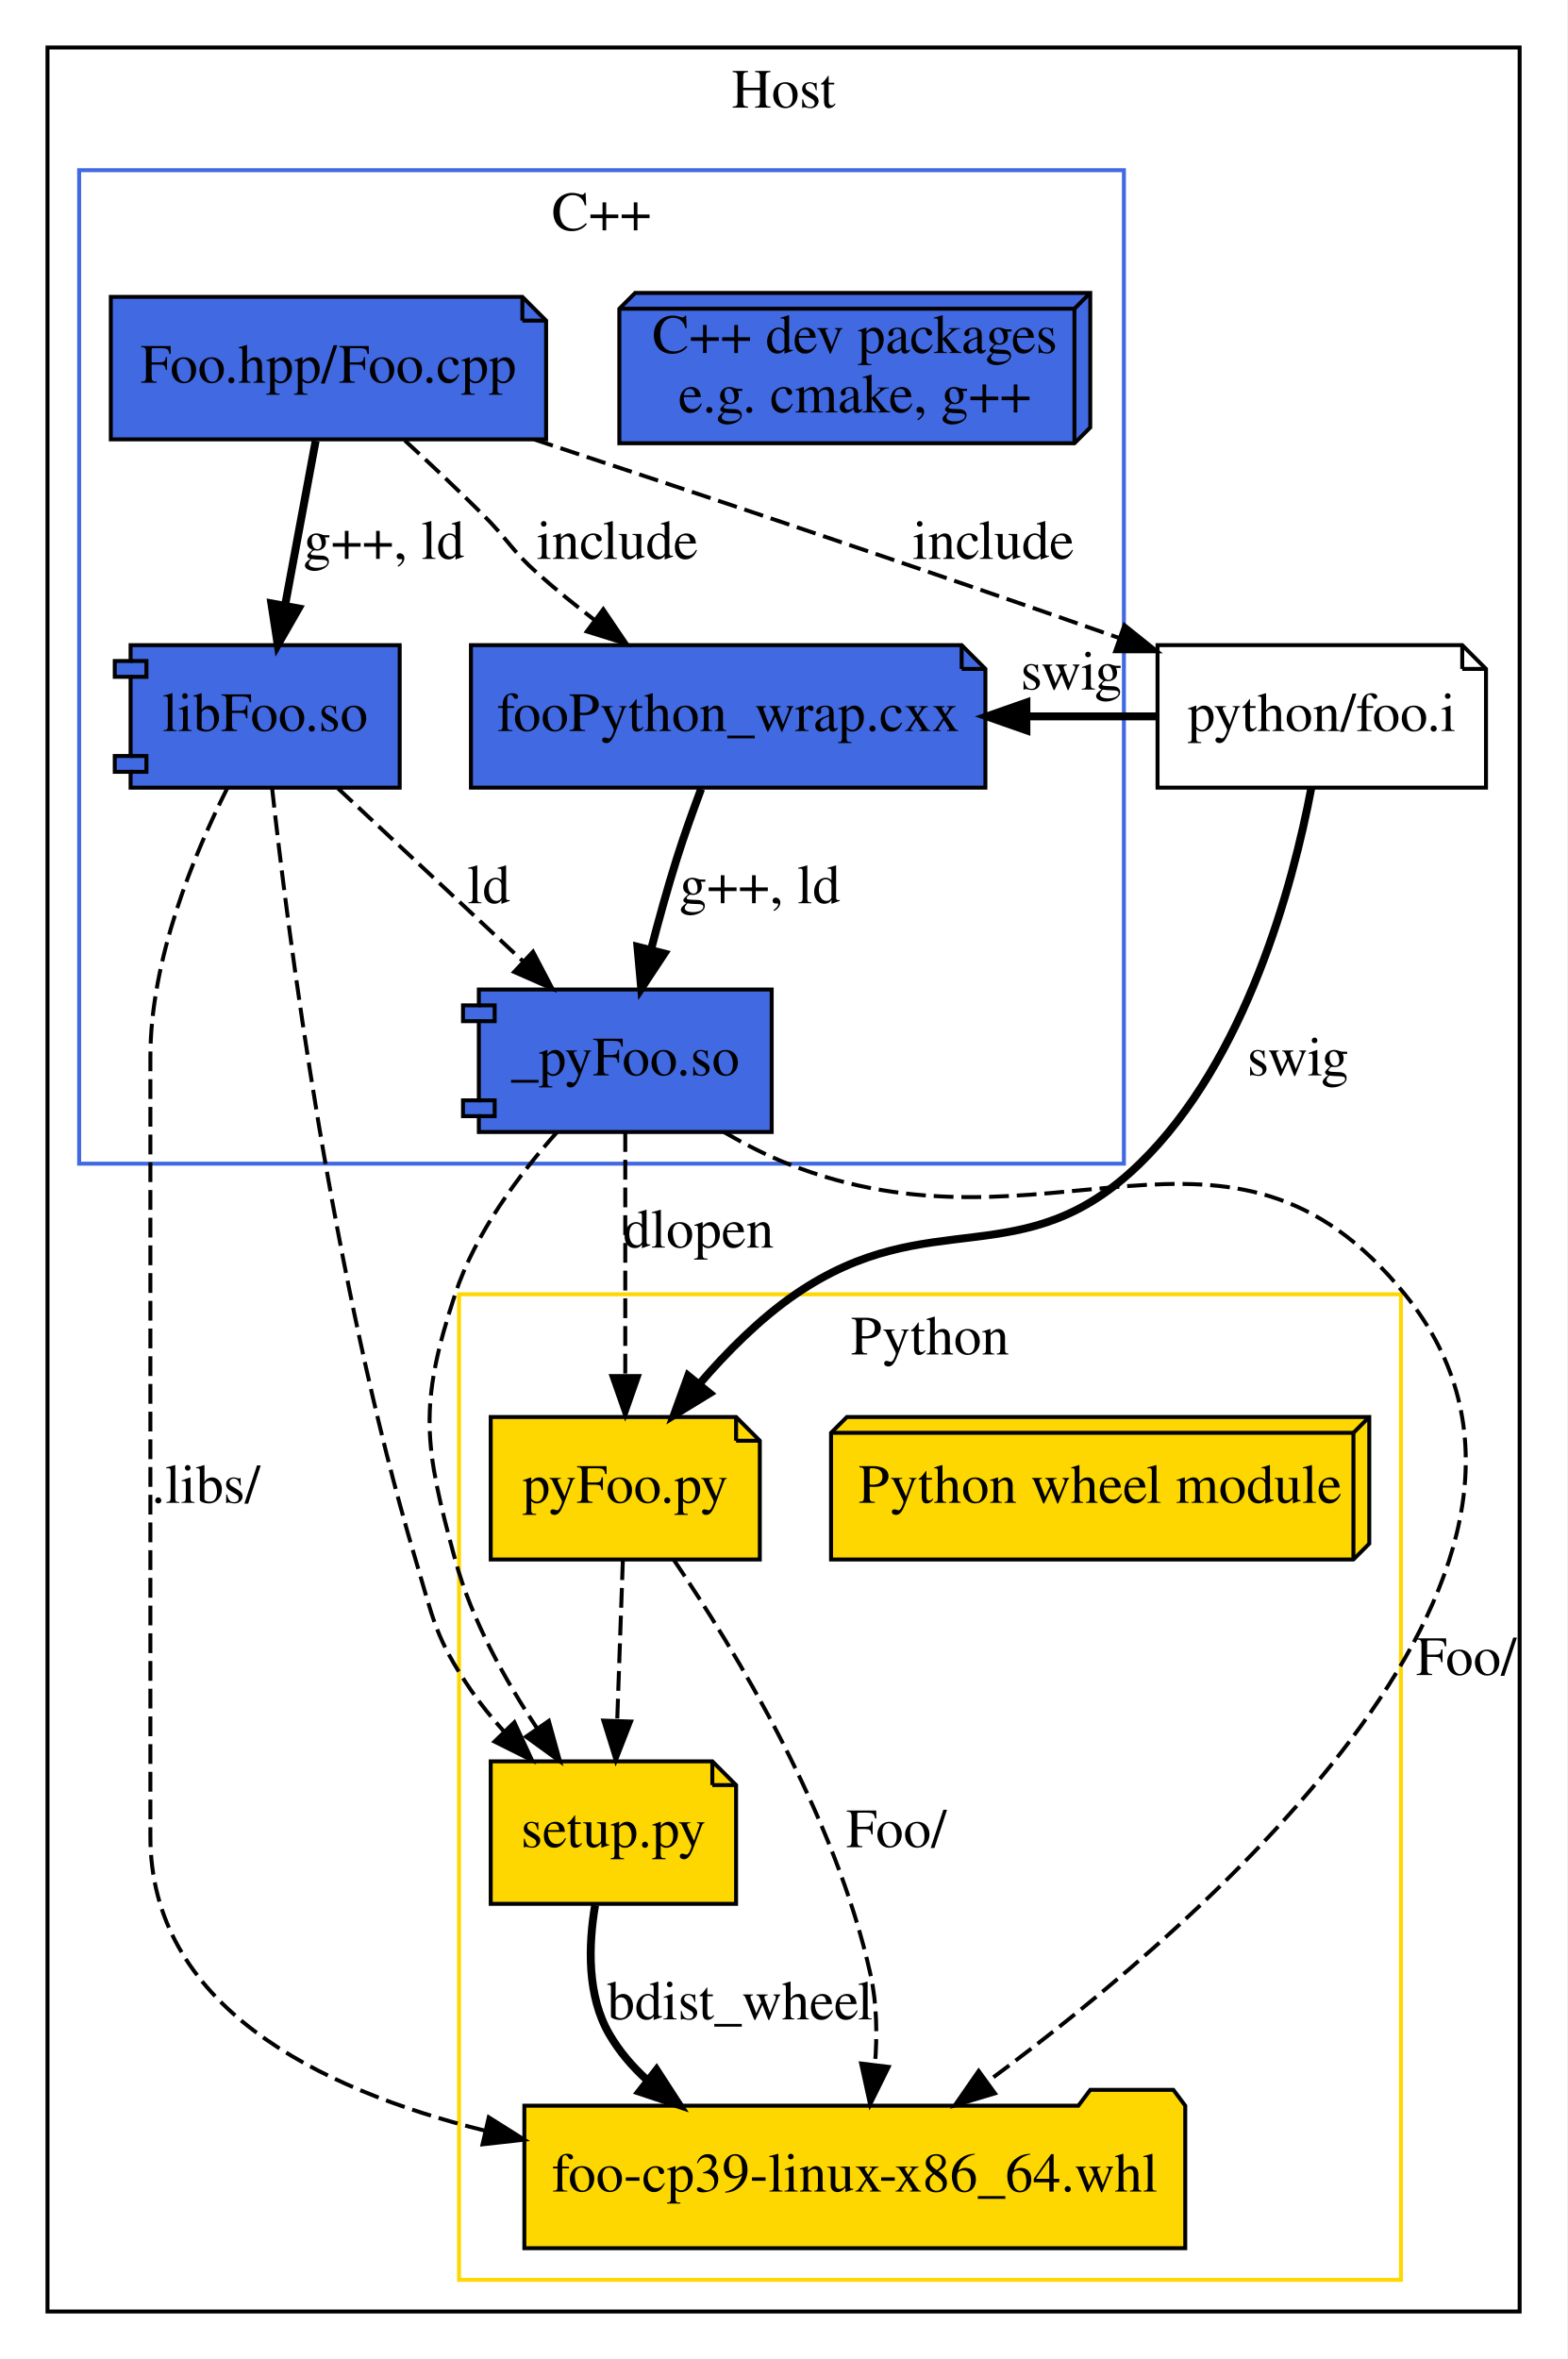
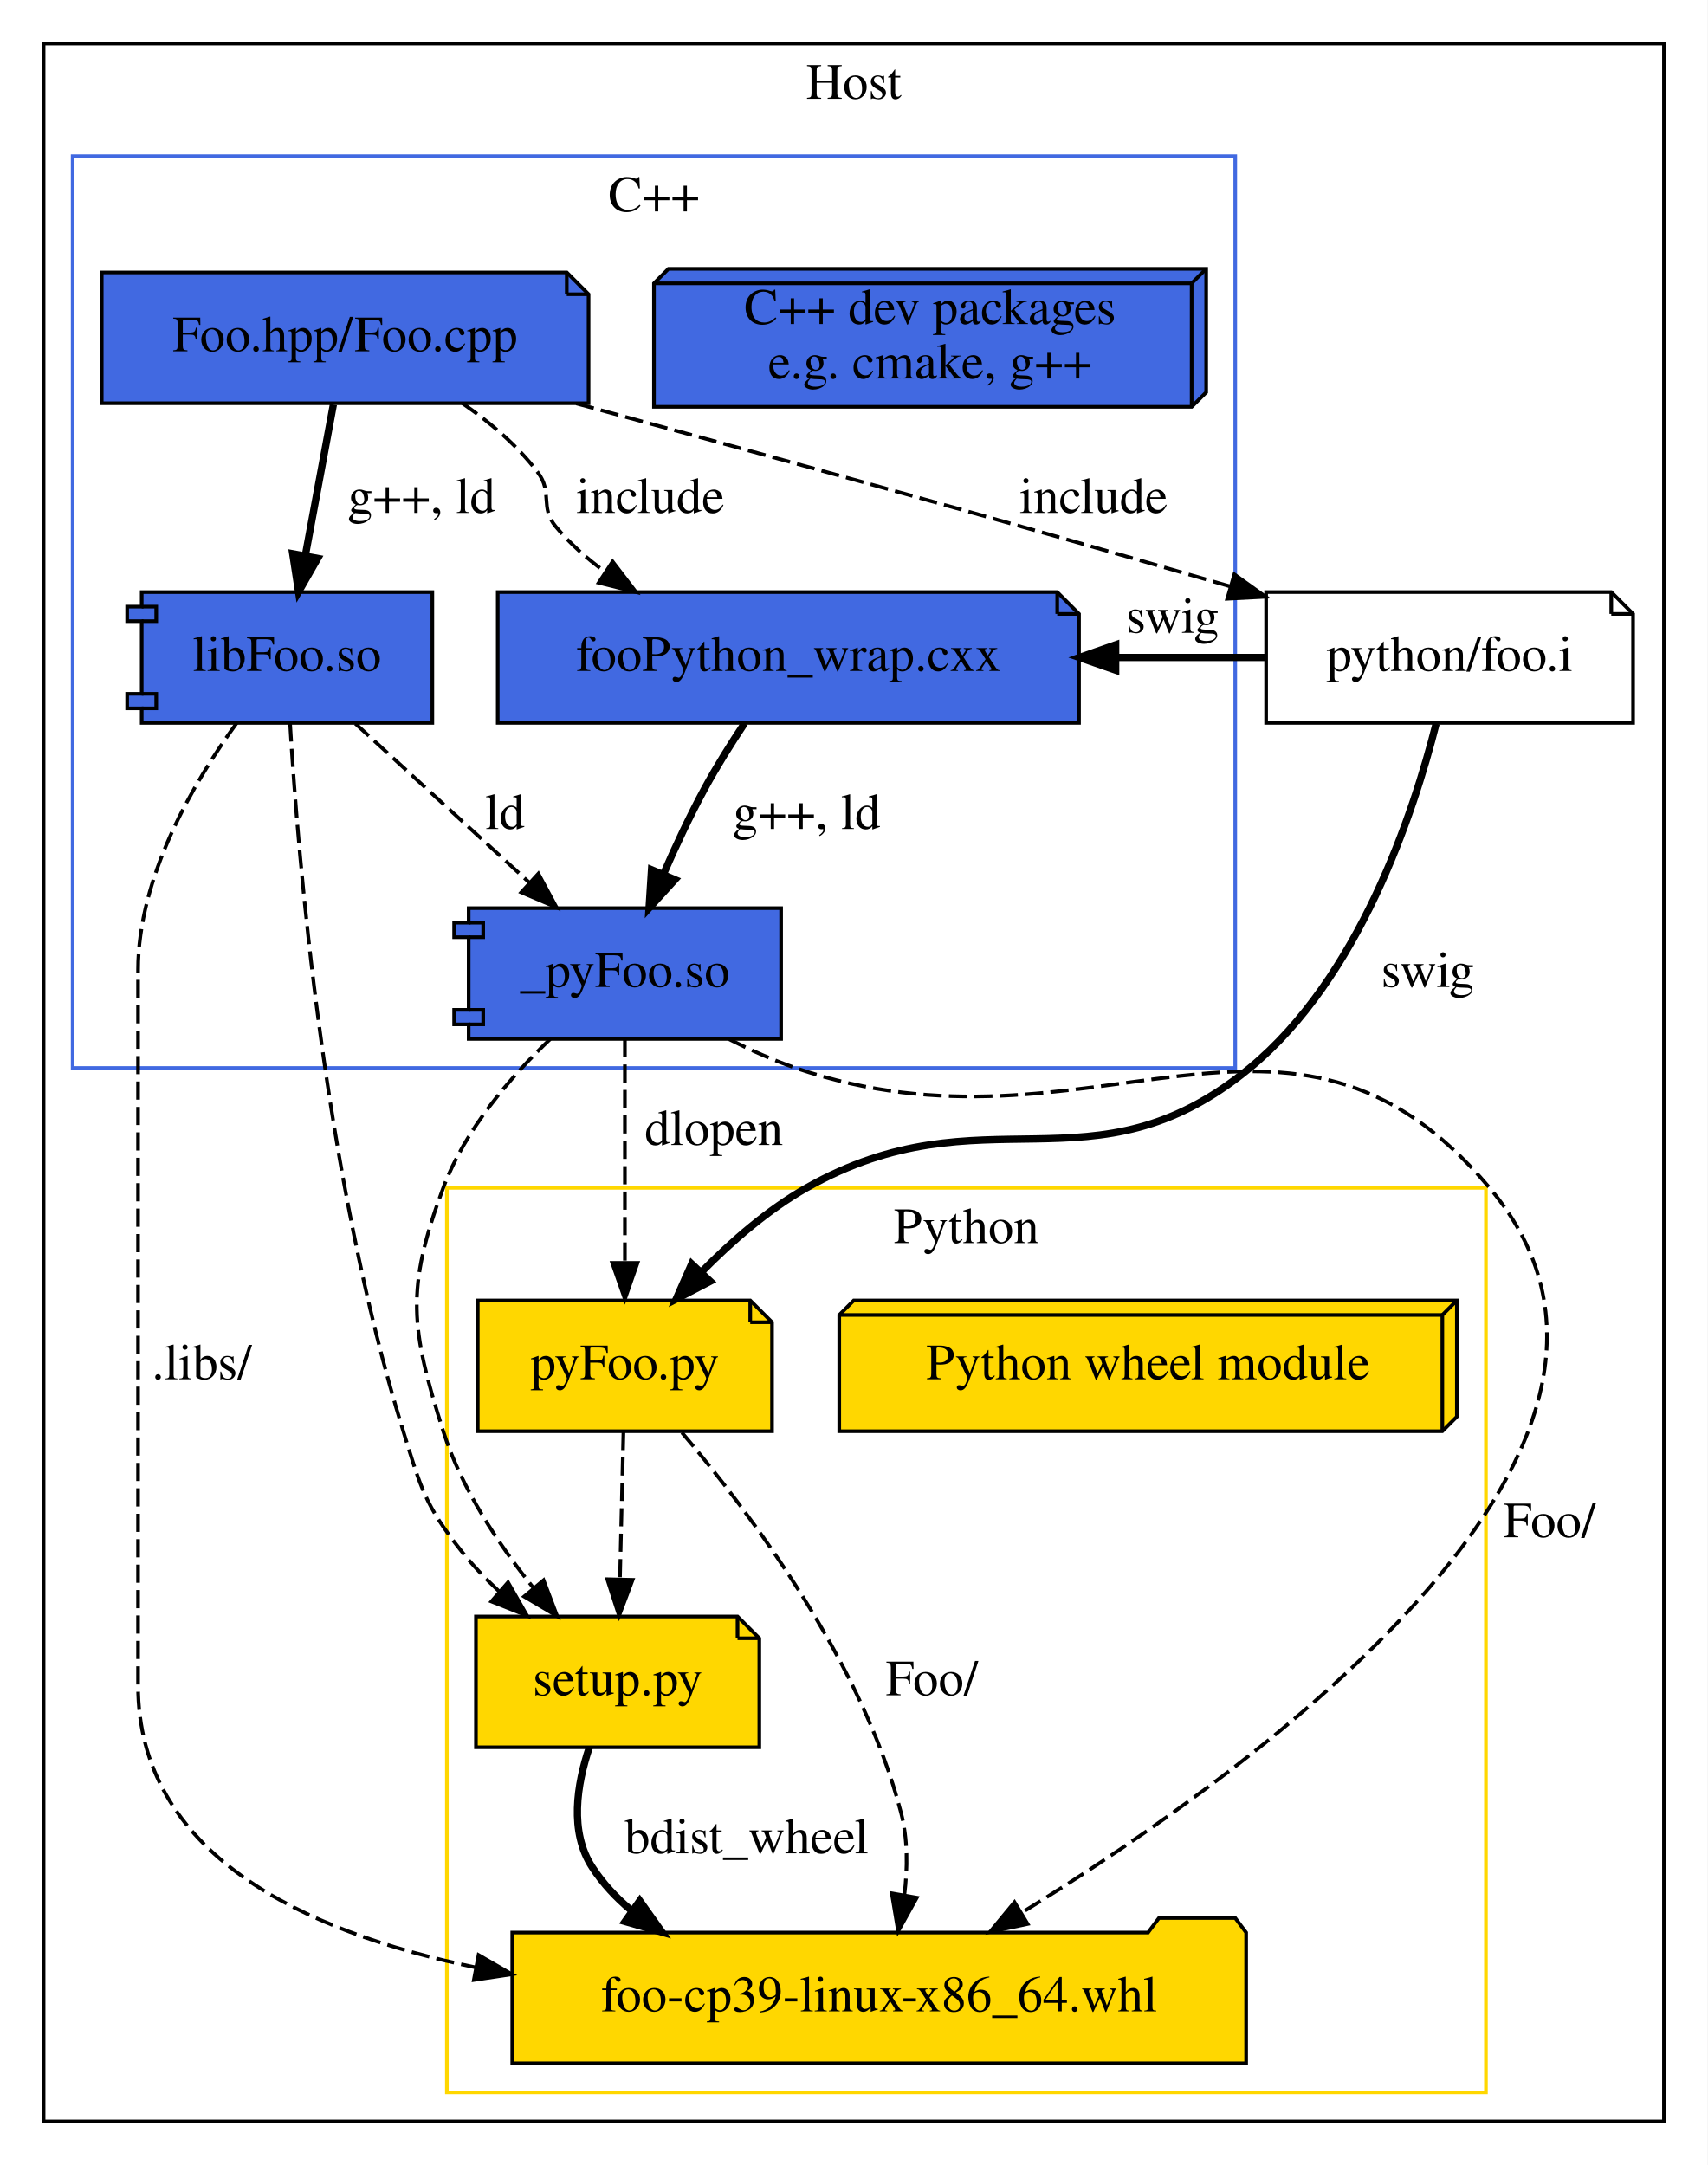
- <svg xmlns="http://www.w3.org/2000/svg" width="396pt" height="596pt" viewBox="0.00 0.00 396.00 596.00">
+ <svg xmlns="http://www.w3.org/2000/svg" width="470pt" height="596pt" viewBox="0.00 0.00 470.00 596.00">
  <g id="graph0" class="graph" transform="scale(1 1) rotate(0) translate(4 592)">
-     <polygon fill="white" stroke="transparent" points="-4,4 -4,-592 392,-592 392,4 -4,4" />
+     <polygon fill="white" stroke="transparent" points="-4,4 -4,-592 466,-592 466,4 -4,4" />
    <g id="clust1" class="cluster">
-       <polygon fill="none" stroke="black" points="8,-8 8,-580 380,-580 380,-8 8,-8" />
-       <text text-anchor="middle" x="194" y="-564.8" font-family="Times,serif" font-size="14.00">Host</text>
+       <polygon fill="none" stroke="black" points="8,-8 8,-580 454,-580 454,-8 8,-8" />
+       <text text-anchor="middle" x="231" y="-564.8" font-family="Times,serif" font-size="14.00">Host</text>
    </g>
    <g id="clust2" class="cluster">
-       <polygon fill="none" stroke="royalblue" points="16,-298 16,-549 280,-549 280,-298 16,-298" />
-       <text text-anchor="middle" x="148" y="-533.8" font-family="Times,serif" font-size="14.00">C++</text>
+       <polygon fill="none" stroke="royalblue" points="16,-298 16,-549 336,-549 336,-298 16,-298" />
+       <text text-anchor="middle" x="176" y="-533.8" font-family="Times,serif" font-size="14.00">C++</text>
    </g>
    <g id="clust3" class="cluster">
-       <polygon fill="none" stroke="gold" points="112,-16 112,-265 350,-265 350,-16 112,-16" />
-       <text text-anchor="middle" x="231" y="-249.8" font-family="Times,serif" font-size="14.00">Python</text>
+       <polygon fill="none" stroke="gold" points="119,-16 119,-265 405,-265 405,-16 119,-16" />
+       <text text-anchor="middle" x="262" y="-249.8" font-family="Times,serif" font-size="14.00">Python</text>
    </g>
    <g id="node1" class="node">
-       <polygon fill="white" stroke="black" points="365.5,-429 288.5,-429 288.5,-393 371.5,-393 371.5,-423 365.5,-429" />
-       <polyline fill="none" stroke="black" points="365.5,-429 365.5,-423 " />
-       <polyline fill="none" stroke="black" points="371.5,-423 365.5,-423 " />
-       <text text-anchor="middle" x="330" y="-407.3" font-family="Times,serif" font-size="14.00">python/foo.i</text>
+       <polygon fill="white" stroke="black" points="439.5,-429 344.5,-429 344.5,-393 445.5,-393 445.5,-423 439.5,-429" />
+       <polyline fill="none" stroke="black" points="439.5,-429 439.5,-423 " />
+       <polyline fill="none" stroke="black" points="445.5,-423 439.5,-423 " />
+       <text text-anchor="middle" x="395" y="-407.3" font-family="Times,serif" font-size="14.00">python/foo.i</text>
    </g>
    <g id="node5" class="node">
-       <polygon fill="royalblue" stroke="black" points="239,-429 115,-429 115,-393 245,-393 245,-423 239,-429" />
-       <polyline fill="none" stroke="black" points="239,-429 239,-423 " />
-       <polyline fill="none" stroke="black" points="245,-423 239,-423 " />
-       <text text-anchor="middle" x="180" y="-407.3" font-family="Times,serif" font-size="14.00">fooPython_wrap.cxx</text>
+       <polygon fill="royalblue" stroke="black" points="287,-429 133,-429 133,-393 293,-393 293,-423 287,-429" />
+       <polyline fill="none" stroke="black" points="287,-429 287,-423 " />
+       <polyline fill="none" stroke="black" points="293,-423 287,-423 " />
+       <text text-anchor="middle" x="213" y="-407.3" font-family="Times,serif" font-size="14.00">fooPython_wrap.cxx</text>
    </g>
    <g id="edge6" class="edge">
-       <path fill="none" stroke="black" stroke-width="2" d="M288.18,-411C278.01,-411 266.83,-411 255.62,-411" />
-       <polygon fill="black" stroke="black" stroke-width="2" points="255.36,-407.5 245.36,-411 255.36,-414.5 255.36,-407.5" />
-       <text text-anchor="middle" x="266.75" y="-417.8" font-family="Times,serif" font-size="14.00">swig</text>
+       <path fill="none" stroke="black" stroke-width="2" d="M344.46,-411C331.65,-411 317.5,-411 303.36,-411" />
+       <polygon fill="black" stroke="black" stroke-width="2" points="303.09,-407.5 293.09,-411 303.09,-414.5 303.09,-407.5" />
+       <text text-anchor="middle" x="318.75" y="-417.8" font-family="Times,serif" font-size="14.00">swig</text>
    </g>
    <g id="node8" class="node">
-       <polygon fill="gold" stroke="black" points="182,-234 120,-234 120,-198 188,-198 188,-228 182,-234" />
-       <polyline fill="none" stroke="black" points="182,-234 182,-228 " />
-       <polyline fill="none" stroke="black" points="188,-228 182,-228 " />
-       <text text-anchor="middle" x="154" y="-212.3" font-family="Times,serif" font-size="14.00">pyFoo.py</text>
+       <polygon fill="gold" stroke="black" points="202.5,-234 127.5,-234 127.5,-198 208.5,-198 208.5,-228 202.5,-234" />
+       <polyline fill="none" stroke="black" points="202.5,-234 202.5,-228 " />
+       <polyline fill="none" stroke="black" points="208.5,-228 202.5,-228 " />
+       <text text-anchor="middle" x="168" y="-212.3" font-family="Times,serif" font-size="14.00">pyFoo.py</text>
    </g>
    <g id="edge10" class="edge">
-       <path fill="none" stroke="black" stroke-width="2" d="M327.34,-392.82C322.71,-368.54 310.97,-324.24 284,-298 254.36,-269.16 231.1,-288.4 197,-265 188.01,-258.83 179.63,-250.39 172.7,-242.32" />
-       <polygon fill="black" stroke="black" stroke-width="2" points="175.31,-239.99 166.28,-234.46 169.89,-244.42 175.31,-239.99" />
-       <text text-anchor="middle" x="324" y="-320.3" font-family="Times,serif" font-size="14.00">swig</text>
+       <path fill="none" stroke="black" stroke-width="2" d="M391.29,-392.8C385.06,-368.09 370.09,-322.8 340,-298 296.65,-262.28 266.9,-292.65 218,-265 207.41,-259.01 197.39,-250.27 189.14,-241.89" />
+       <polygon fill="black" stroke="black" stroke-width="2" points="191.49,-239.27 182.1,-234.37 186.38,-244.06 191.49,-239.27" />
+       <text text-anchor="middle" x="389" y="-320.3" font-family="Times,serif" font-size="14.00">swig</text>
    </g>
    <g id="node2" class="node">
-       <polygon fill="royalblue" stroke="black" points="271.5,-518 156.5,-518 152.5,-514 152.5,-480 267.5,-480 271.5,-484 271.5,-518" />
-       <polyline fill="none" stroke="black" points="267.5,-514 152.5,-514 " />
-       <polyline fill="none" stroke="black" points="267.5,-514 267.5,-480 " />
-       <polyline fill="none" stroke="black" points="267.5,-514 271.5,-518 " />
-       <text text-anchor="middle" x="212" y="-502.8" font-family="Times,serif" font-size="14.00">C++ dev packages</text>
-       <text text-anchor="middle" x="212" y="-487.8" font-family="Times,serif" font-size="14.00">e.g. cmake, g++</text>
+       <polygon fill="royalblue" stroke="black" points="328,-518 180,-518 176,-514 176,-480 324,-480 328,-484 328,-518" />
+       <polyline fill="none" stroke="black" points="324,-514 176,-514 " />
+       <polyline fill="none" stroke="black" points="324,-514 324,-480 " />
+       <polyline fill="none" stroke="black" points="324,-514 328,-518 " />
+       <text text-anchor="middle" x="252" y="-502.8" font-family="Times,serif" font-size="14.00">C++ dev packages</text>
+       <text text-anchor="middle" x="252" y="-487.8" font-family="Times,serif" font-size="14.00">e.g. cmake, g++</text>
    </g>
    <g id="node3" class="node">
-       <polygon fill="royalblue" stroke="black" points="128,-517 24,-517 24,-481 134,-481 134,-511 128,-517" />
-       <polyline fill="none" stroke="black" points="128,-517 128,-511 " />
-       <polyline fill="none" stroke="black" points="134,-511 128,-511 " />
-       <text text-anchor="middle" x="79" y="-495.3" font-family="Times,serif" font-size="14.00">Foo.hpp/Foo.cpp</text>
+       <polygon fill="royalblue" stroke="black" points="152,-517 24,-517 24,-481 158,-481 158,-511 152,-517" />
+       <polyline fill="none" stroke="black" points="152,-517 152,-511 " />
+       <polyline fill="none" stroke="black" points="158,-511 152,-511 " />
+       <text text-anchor="middle" x="91" y="-495.3" font-family="Times,serif" font-size="14.00">Foo.hpp/Foo.cpp</text>
    </g>
    <g id="edge5" class="edge">
-       <path fill="none" stroke="black" stroke-dasharray="5,2" d="M130.96,-480.98C170.13,-468.04 225.43,-449.55 278.81,-430.81" />
-       <polygon fill="black" stroke="black" points="280.13,-434.06 288.4,-427.44 277.8,-427.46 280.13,-434.06" />
-       <text text-anchor="middle" x="247" y="-450.8" font-family="Times,serif" font-size="14.00">include</text>
+       <path fill="none" stroke="black" stroke-dasharray="5,2" d="M154.6,-480.93C202.54,-467.94 270.16,-449.34 334.49,-430.6" />
+       <polygon fill="black" stroke="black" points="335.75,-433.88 344.37,-427.71 333.79,-427.16 335.75,-433.88" />
+       <text text-anchor="middle" x="297" y="-450.8" font-family="Times,serif" font-size="14.00">include</text>
    </g>
    <g id="node4" class="node">
-       <polygon fill="royalblue" stroke="black" points="97,-429 29,-429 29,-425 25,-425 25,-421 29,-421 29,-401 25,-401 25,-397 29,-397 29,-393 97,-393 97,-429" />
-       <polyline fill="none" stroke="black" points="29,-425 33,-425 33,-421 29,-421 " />
-       <polyline fill="none" stroke="black" points="29,-401 33,-401 33,-397 29,-397 " />
-       <text text-anchor="middle" x="63" y="-407.3" font-family="Times,serif" font-size="14.00">libFoo.so</text>
+       <polygon fill="royalblue" stroke="black" points="115,-429 35,-429 35,-425 31,-425 31,-421 35,-421 35,-401 31,-401 31,-397 35,-397 35,-393 115,-393 115,-429" />
+       <polyline fill="none" stroke="black" points="35,-425 39,-425 39,-421 35,-421 " />
+       <polyline fill="none" stroke="black" points="35,-401 39,-401 39,-397 35,-397 " />
+       <text text-anchor="middle" x="75" y="-407.3" font-family="Times,serif" font-size="14.00">libFoo.so</text>
    </g>
    <g id="edge2" class="edge">
-       <path fill="none" stroke="black" stroke-width="2" d="M75.76,-480.6C73.56,-468.75 70.59,-452.82 68.08,-439.29" />
-       <polygon fill="black" stroke="black" stroke-width="2" points="71.45,-438.28 66.18,-429.08 64.57,-439.56 71.45,-438.28" />
-       <text text-anchor="middle" x="93" y="-450.8" font-family="Times,serif" font-size="14.00">g++, ld</text>
+       <path fill="none" stroke="black" stroke-width="2" d="M87.76,-480.6C85.56,-468.75 82.59,-452.82 80.08,-439.29" />
+       <polygon fill="black" stroke="black" stroke-width="2" points="83.45,-438.28 78.18,-429.08 76.57,-439.56 83.45,-438.28" />
+       <text text-anchor="middle" x="112" y="-450.8" font-family="Times,serif" font-size="14.00">g++, ld</text>
    </g>
    <g id="edge1" class="edge">
-       <path fill="none" stroke="black" stroke-dasharray="5,2" d="M98.31,-480.7C104.68,-474.86 111.73,-468.24 118,-462 124.47,-455.57 125.17,-453.05 132,-447 136.45,-443.06 141.33,-439.11 146.22,-435.37" />
-       <polygon fill="black" stroke="black" points="148.45,-438.08 154.39,-429.3 144.28,-432.46 148.45,-438.08" />
-       <text text-anchor="middle" x="152" y="-450.8" font-family="Times,serif" font-size="14.00">include</text>
+       <path fill="none" stroke="black" stroke-dasharray="5,2" d="M123.26,-480.98C130.9,-475.73 138.43,-469.36 144,-462 148.24,-456.4 144.49,-452.39 149,-447 152.85,-442.39 157.47,-438.29 162.44,-434.67" />
+       <polygon fill="black" stroke="black" points="164.62,-437.42 171.06,-429.01 160.78,-431.57 164.62,-437.42" />
+       <text text-anchor="middle" x="175" y="-450.8" font-family="Times,serif" font-size="14.00">include</text>
    </g>
    <g id="node6" class="node">
-       <polygon fill="royalblue" stroke="black" points="191,-342 117,-342 117,-338 113,-338 113,-334 117,-334 117,-314 113,-314 113,-310 117,-310 117,-306 191,-306 191,-342" />
-       <polyline fill="none" stroke="black" points="117,-338 121,-338 121,-334 117,-334 " />
-       <polyline fill="none" stroke="black" points="117,-314 121,-314 121,-310 117,-310 " />
-       <text text-anchor="middle" x="154" y="-320.3" font-family="Times,serif" font-size="14.00">_pyFoo.so</text>
+       <polygon fill="royalblue" stroke="black" points="211,-342 125,-342 125,-338 121,-338 121,-334 125,-334 125,-314 121,-314 121,-310 125,-310 125,-306 211,-306 211,-342" />
+       <polyline fill="none" stroke="black" points="125,-338 129,-338 129,-334 125,-334 " />
+       <polyline fill="none" stroke="black" points="125,-314 129,-314 129,-310 125,-310 " />
+       <text text-anchor="middle" x="168" y="-320.3" font-family="Times,serif" font-size="14.00">_pyFoo.so</text>
    </g>
    <g id="edge4" class="edge">
-       <path fill="none" stroke="black" stroke-dasharray="5,2" d="M81.42,-392.8C94.86,-380.24 113.26,-363.05 128.18,-349.12" />
-       <polygon fill="black" stroke="black" points="130.69,-351.56 135.61,-342.18 125.92,-346.44 130.69,-351.56" />
-       <text text-anchor="middle" x="119.5" y="-363.8" font-family="Times,serif" font-size="14.00">ld</text>
+       <path fill="none" stroke="black" stroke-dasharray="5,2" d="M93.82,-392.8C107.56,-380.24 126.37,-363.05 141.61,-349.12" />
+       <polygon fill="black" stroke="black" points="144.19,-351.51 149.21,-342.18 139.47,-346.34 144.19,-351.51" />
+       <text text-anchor="middle" x="135" y="-363.8" font-family="Times,serif" font-size="14.00">ld</text>
    </g>
    <g id="node9" class="node">
-       <polygon fill="gold" stroke="black" points="176,-147 120,-147 120,-111 182,-111 182,-141 176,-147" />
-       <polyline fill="none" stroke="black" points="176,-147 176,-141 " />
-       <polyline fill="none" stroke="black" points="182,-141 176,-141 " />
-       <text text-anchor="middle" x="151" y="-125.3" font-family="Times,serif" font-size="14.00">setup.py</text>
+       <polygon fill="gold" stroke="black" points="199,-147 127,-147 127,-111 205,-111 205,-141 199,-147" />
+       <polyline fill="none" stroke="black" points="199,-147 199,-141 " />
+       <polyline fill="none" stroke="black" points="205,-141 199,-141 " />
+       <text text-anchor="middle" x="166" y="-125.3" font-family="Times,serif" font-size="14.00">setup.py</text>
    </g>
    <g id="edge11" class="edge">
-       <path fill="none" stroke="black" stroke-dasharray="5,2" d="M64.75,-392.94C68.75,-356.53 79.93,-268.78 101,-198 105.55,-182.73 106,-178.15 115,-165 117.44,-161.44 120.28,-157.95 123.28,-154.63" />
-       <polygon fill="black" stroke="black" points="125.98,-156.87 130.44,-147.26 120.96,-151.99 125.98,-156.87" />
+       <path fill="none" stroke="black" stroke-dasharray="5,2" d="M75.84,-392.85C78,-356.27 85.23,-268.22 107,-198 111.83,-182.43 112.88,-177.78 123,-165 126.05,-161.15 129.59,-157.44 133.31,-153.97" />
+       <polygon fill="black" stroke="black" points="135.84,-156.41 141.09,-147.22 131.25,-151.13 135.84,-156.41" />
    </g>
    <g id="node10" class="node">
-       <polygon fill="gold" stroke="black" points="295.5,-60 292.5,-64 271.5,-64 268.5,-60 128.5,-60 128.5,-24 295.5,-24 295.5,-60" />
-       <text text-anchor="middle" x="212" y="-38.3" font-family="Times,serif" font-size="14.00">foo-cp39-linux-x86_64.whl</text>
+       <polygon fill="gold" stroke="black" points="339,-60 336,-64 315,-64 312,-60 137,-60 137,-24 339,-24 339,-60" />
+       <text text-anchor="middle" x="238" y="-38.3" font-family="Times,serif" font-size="14.00">foo-cp39-linux-x86_64.whl</text>
    </g>
    <g id="edge12" class="edge">
-       <path fill="none" stroke="black" stroke-dasharray="5,2" d="M53.5,-393C45.05,-376.24 34,-349.64 34,-325 34,-325 34,-325 34,-128 34,-85.58 75.68,-64.31 118.71,-53.65" />
-       <polygon fill="black" stroke="black" points="119.51,-57.06 128.47,-51.41 117.94,-50.24 119.51,-57.06" />
-       <text text-anchor="middle" x="48" y="-212.3" font-family="Times,serif" font-size="14.00">.libs/</text>
+       <path fill="none" stroke="black" stroke-dasharray="5,2" d="M61.12,-392.92C49.22,-376.53 34,-350.56 34,-325 34,-325 34,-325 34,-128 34,-81.79 79.16,-60.24 126.99,-50.39" />
+       <polygon fill="black" stroke="black" points="127.72,-53.81 136.9,-48.51 126.42,-46.93 127.72,-53.81" />
+       <text text-anchor="middle" x="51.5" y="-212.3" font-family="Times,serif" font-size="14.00">.libs/</text>
    </g>
    <g id="edge3" class="edge">
-       <path fill="none" stroke="black" stroke-width="2" d="M173.17,-392.67C171.07,-387.07 168.83,-380.81 167,-375 164.67,-367.59 162.42,-359.47 160.48,-351.97" />
-       <polygon fill="black" stroke="black" stroke-width="2" points="163.87,-351.09 158.03,-342.25 157.08,-352.8 163.87,-351.09" />
-       <text text-anchor="middle" x="188" y="-363.8" font-family="Times,serif" font-size="14.00">g++, ld</text>
+       <path fill="none" stroke="black" stroke-width="2" d="M200.95,-392.91C197.23,-387.32 193.26,-381 190,-375 185.92,-367.5 181.99,-359.1 178.61,-351.35" />
+       <polygon fill="black" stroke="black" stroke-width="2" points="181.78,-349.84 174.65,-342 175.33,-352.57 181.78,-349.84" />
+       <text text-anchor="middle" x="218" y="-363.8" font-family="Times,serif" font-size="14.00">g++, ld</text>
    </g>
    <g id="edge13" class="edge">
-       <path fill="none" stroke="black" stroke-dasharray="5,2" d="M154,-305.97C154,-289.38 154,-263.88 154,-244.43" />
-       <polygon fill="black" stroke="black" points="157.5,-244.34 154,-234.34 150.5,-244.34 157.5,-244.34" />
-       <text text-anchor="middle" x="172.5" y="-276.8" font-family="Times,serif" font-size="14.00">dlopen</text>
+       <path fill="none" stroke="black" stroke-dasharray="5,2" d="M168,-305.97C168,-289.38 168,-263.88 168,-244.43" />
+       <polygon fill="black" stroke="black" points="171.5,-244.34 168,-234.34 164.5,-244.34 171.5,-244.34" />
+       <text text-anchor="middle" x="192.5" y="-276.8" font-family="Times,serif" font-size="14.00">dlopen</text>
    </g>
    <g id="edge14" class="edge">
-       <path fill="none" stroke="black" stroke-dasharray="5,2" d="M136.72,-305.92C127.12,-295.19 116.11,-280.47 111,-265 101.66,-236.72 103.18,-226.73 111,-198 115.14,-182.79 123.64,-167.52 131.74,-155.31" />
-       <polygon fill="black" stroke="black" points="134.68,-157.22 137.51,-147 128.93,-153.22 134.68,-157.22" />
+       <path fill="none" stroke="black" stroke-dasharray="5,2" d="M147.44,-305.96C136.43,-295.45 123.93,-280.95 118,-265 107.63,-237.09 108.99,-226.38 118,-198 123.01,-182.22 133.15,-166.95 142.82,-154.88" />
+       <polygon fill="black" stroke="black" points="145.62,-156.99 149.38,-147.08 140.26,-152.49 145.62,-156.99" />
    </g>
    <g id="edge15" class="edge">
-       <path fill="none" stroke="black" stroke-dasharray="5,2" d="M178.89,-306C184.05,-303 189.58,-300.15 195,-298 260.86,-271.84 306.37,-320.05 351,-265 405.47,-197.8 302.23,-107.88 245.59,-66.12" />
-       <polygon fill="black" stroke="black" points="247.41,-63.12 237.27,-60.08 243.3,-68.78 247.41,-63.12" />
-       <text text-anchor="middle" x="366.5" y="-168.8" font-family="Times,serif" font-size="14.00">Foo/</text>
+       <path fill="none" stroke="black" stroke-dasharray="5,2" d="M196.69,-305.91C202.59,-302.92 208.88,-300.1 215,-298 296.5,-270.09 350.51,-330.9 406,-265 465.29,-194.59 343.38,-106.07 277.07,-65.36" />
+       <polygon fill="black" stroke="black" points="278.86,-62.36 268.49,-60.17 275.24,-68.35 278.86,-62.36" />
+       <text text-anchor="middle" x="422.5" y="-168.8" font-family="Times,serif" font-size="14.00">Foo/</text>
    </g>
    <g id="node7" class="node">
-       <polygon fill="gold" stroke="black" points="342,-234 210,-234 206,-230 206,-198 338,-198 342,-202 342,-234" />
-       <polyline fill="none" stroke="black" points="338,-230 206,-230 " />
-       <polyline fill="none" stroke="black" points="338,-230 338,-198 " />
-       <polyline fill="none" stroke="black" points="338,-230 342,-234 " />
-       <text text-anchor="middle" x="274" y="-212.3" font-family="Times,serif" font-size="14.00">Python wheel module</text>
+       <polygon fill="gold" stroke="black" points="397,-234 231,-234 227,-230 227,-198 393,-198 397,-202 397,-234" />
+       <polyline fill="none" stroke="black" points="393,-230 227,-230 " />
+       <polyline fill="none" stroke="black" points="393,-230 393,-198 " />
+       <polyline fill="none" stroke="black" points="393,-230 397,-234 " />
+       <text text-anchor="middle" x="312" y="-212.3" font-family="Times,serif" font-size="14.00">Python wheel module</text>
    </g>
    <g id="edge7" class="edge">
-       <path fill="none" stroke="black" stroke-dasharray="5,2" d="M153.39,-197.8C152.98,-186.16 152.43,-170.55 151.96,-157.24" />
-       <polygon fill="black" stroke="black" points="155.46,-157.05 151.61,-147.18 148.46,-157.29 155.46,-157.05" />
+       <path fill="none" stroke="black" stroke-dasharray="5,2" d="M167.6,-197.8C167.32,-186.16 166.95,-170.55 166.64,-157.24" />
+       <polygon fill="black" stroke="black" points="170.14,-157.09 166.4,-147.18 163.14,-157.26 170.14,-157.09" />
    </g>
    <g id="edge8" class="edge">
-       <path fill="none" stroke="black" stroke-dasharray="5,2" d="M166.27,-197.89C181.66,-175.22 207.11,-133.37 216,-93 217.6,-85.72 217.69,-77.71 217.09,-70.28" />
-       <polygon fill="black" stroke="black" points="220.56,-69.8 215.87,-60.3 213.61,-70.65 220.56,-69.8" />
-       <text text-anchor="middle" x="222.5" y="-125.3" font-family="Times,serif" font-size="14.00">Foo/</text>
+       <path fill="none" stroke="black" stroke-dasharray="5,2" d="M183.7,-197.63C202.63,-175.34 233.23,-134.55 244,-93 245.88,-85.75 245.83,-77.76 244.93,-70.33" />
+       <polygon fill="black" stroke="black" points="248.36,-69.6 243.21,-60.34 241.46,-70.79 248.36,-69.6" />
+       <text text-anchor="middle" x="252.5" y="-125.3" font-family="Times,serif" font-size="14.00">Foo/</text>
    </g>
    <g id="edge9" class="edge">
-       <path fill="none" stroke="black" stroke-width="2" d="M146.38,-110.67C144.66,-100.49 144.31,-87.75 150,-78 152.52,-73.69 155.78,-69.87 159.5,-66.49" />
-       <polygon fill="black" stroke="black" stroke-width="2" points="161.9,-69.05 167.66,-60.16 157.61,-63.52 161.9,-69.05" />
-       <text text-anchor="middle" x="183" y="-81.8" font-family="Times,serif" font-size="14.00">bdist_wheel</text>
+       <path fill="none" stroke="black" stroke-width="2" d="M158.22,-111C154.75,-100.69 152.69,-87.7 159,-78 161.94,-73.48 165.62,-69.54 169.76,-66.1" />
+       <polygon fill="black" stroke="black" stroke-width="2" points="172.09,-68.74 178.23,-60.1 168.05,-63.03 172.09,-68.74" />
+       <text text-anchor="middle" x="201.5" y="-81.8" font-family="Times,serif" font-size="14.00">bdist_wheel</text>
    </g>
  </g>
</svg>
